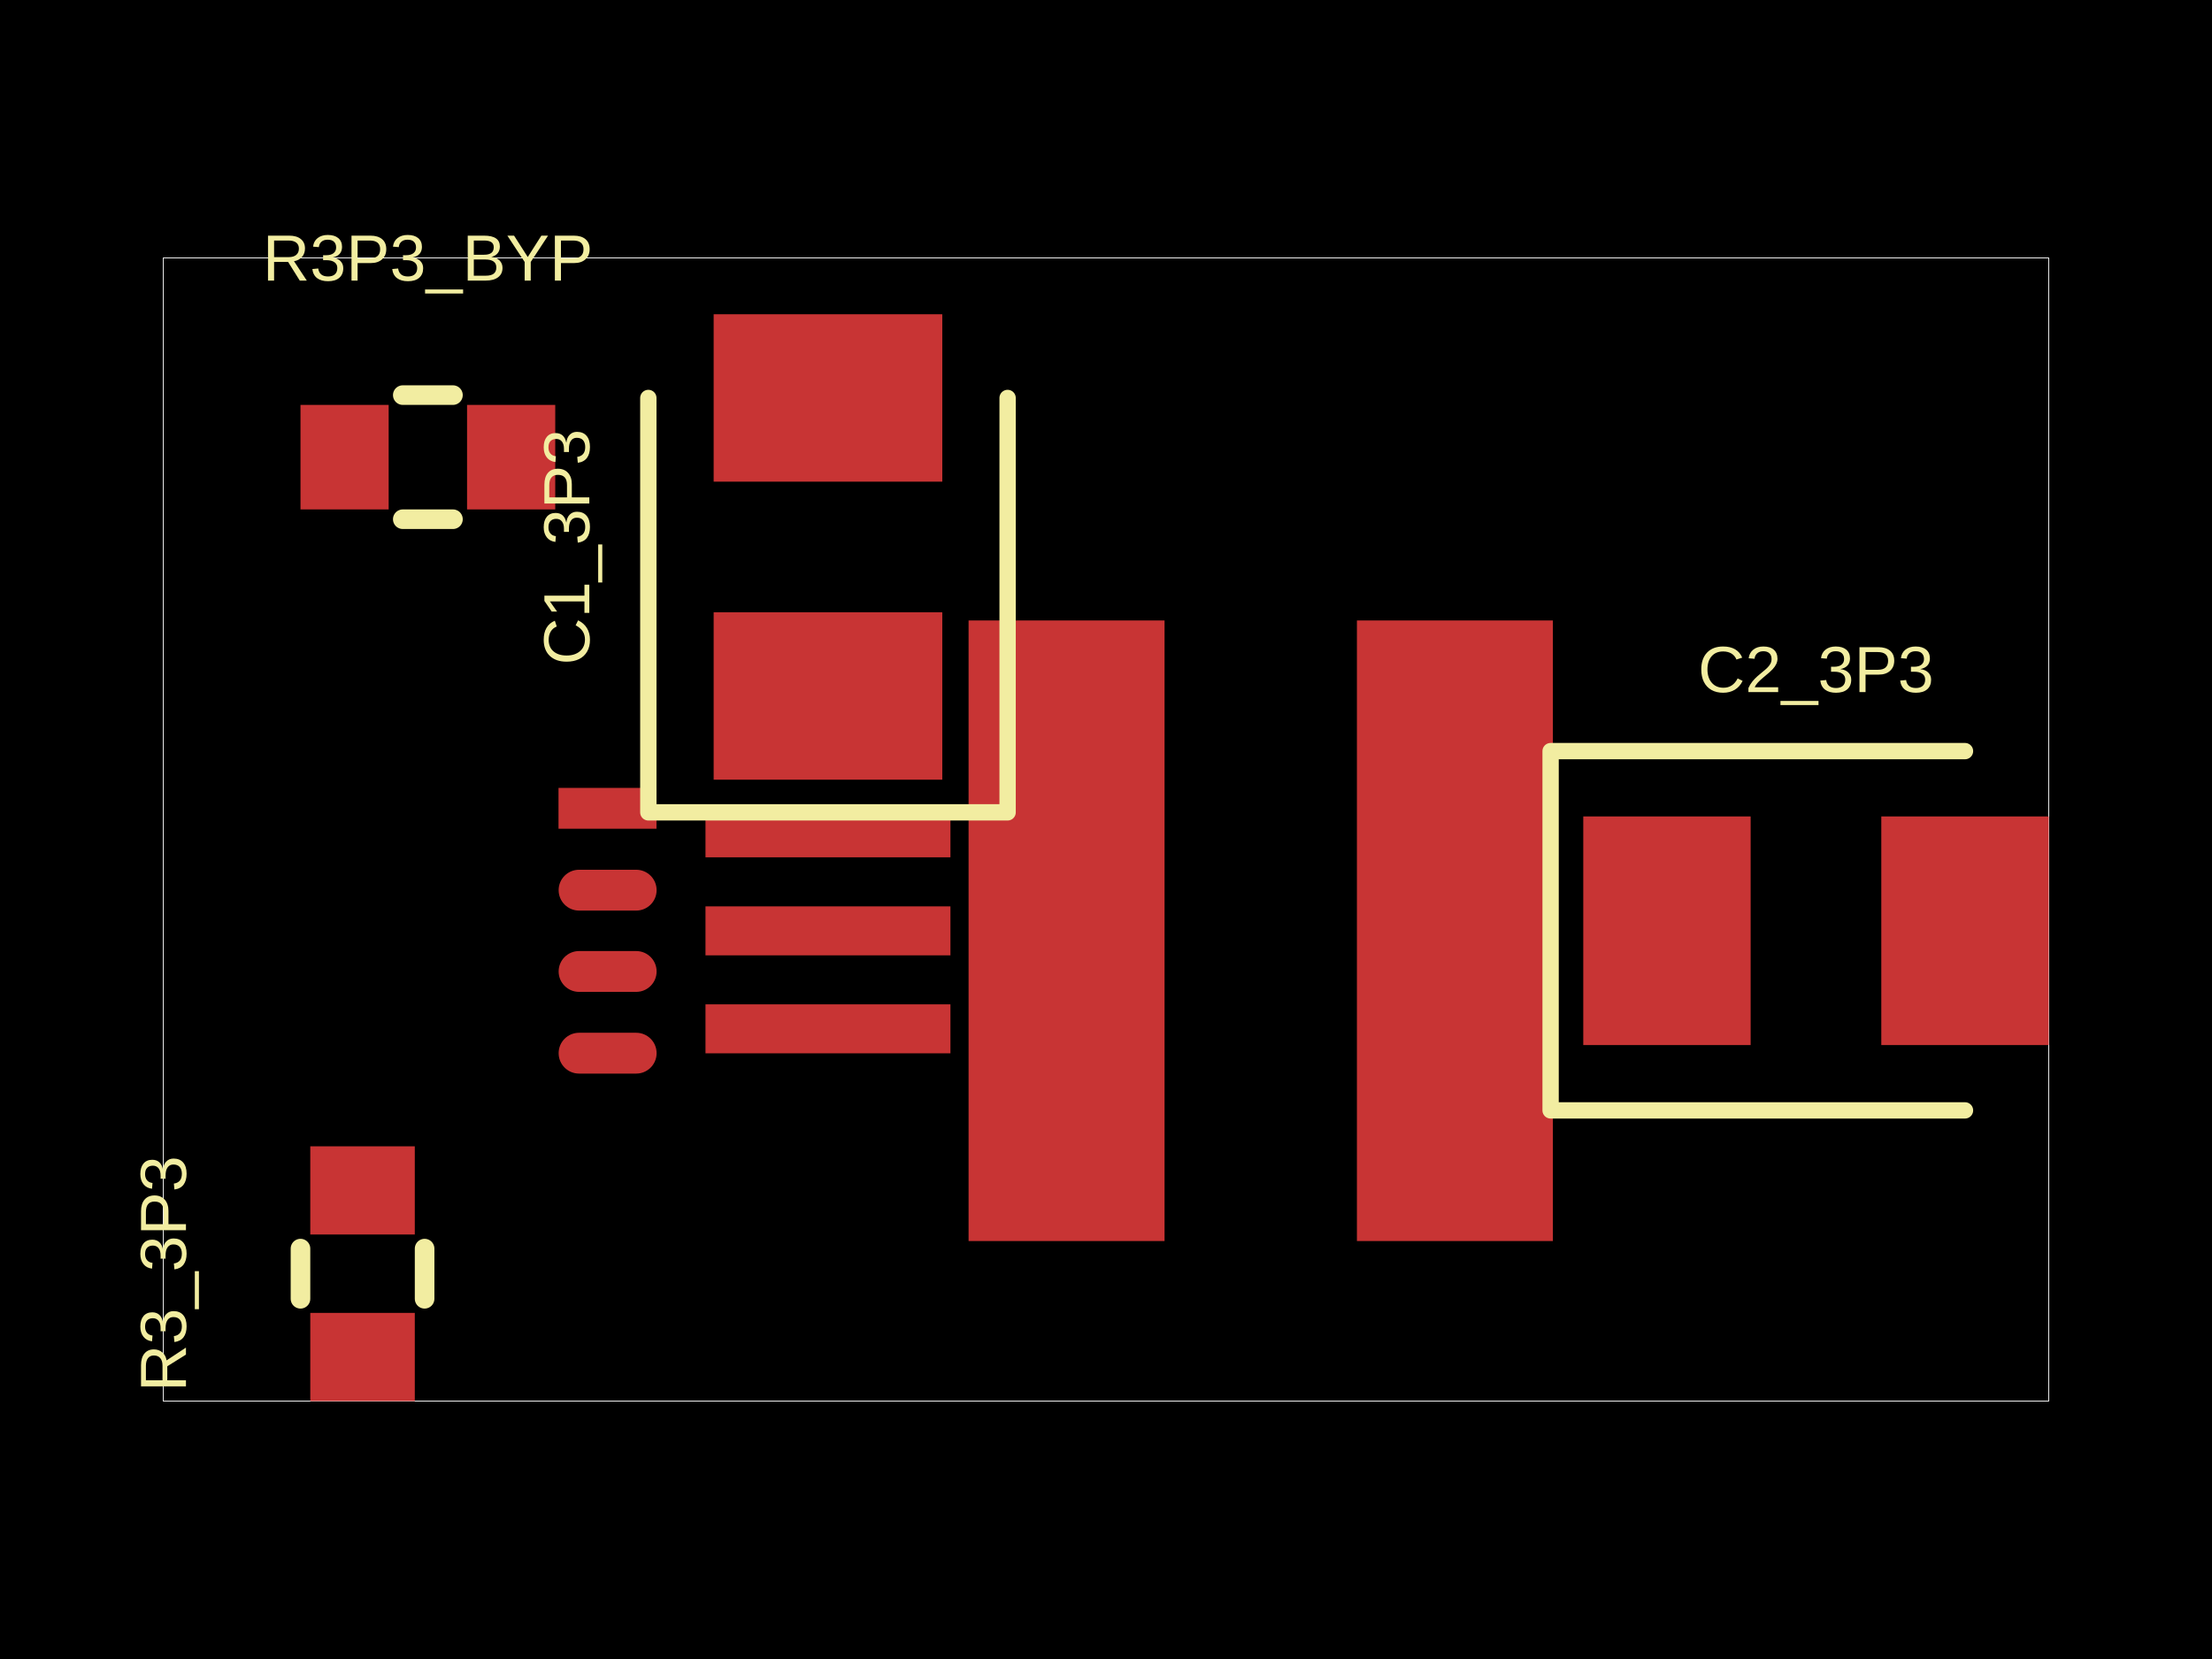
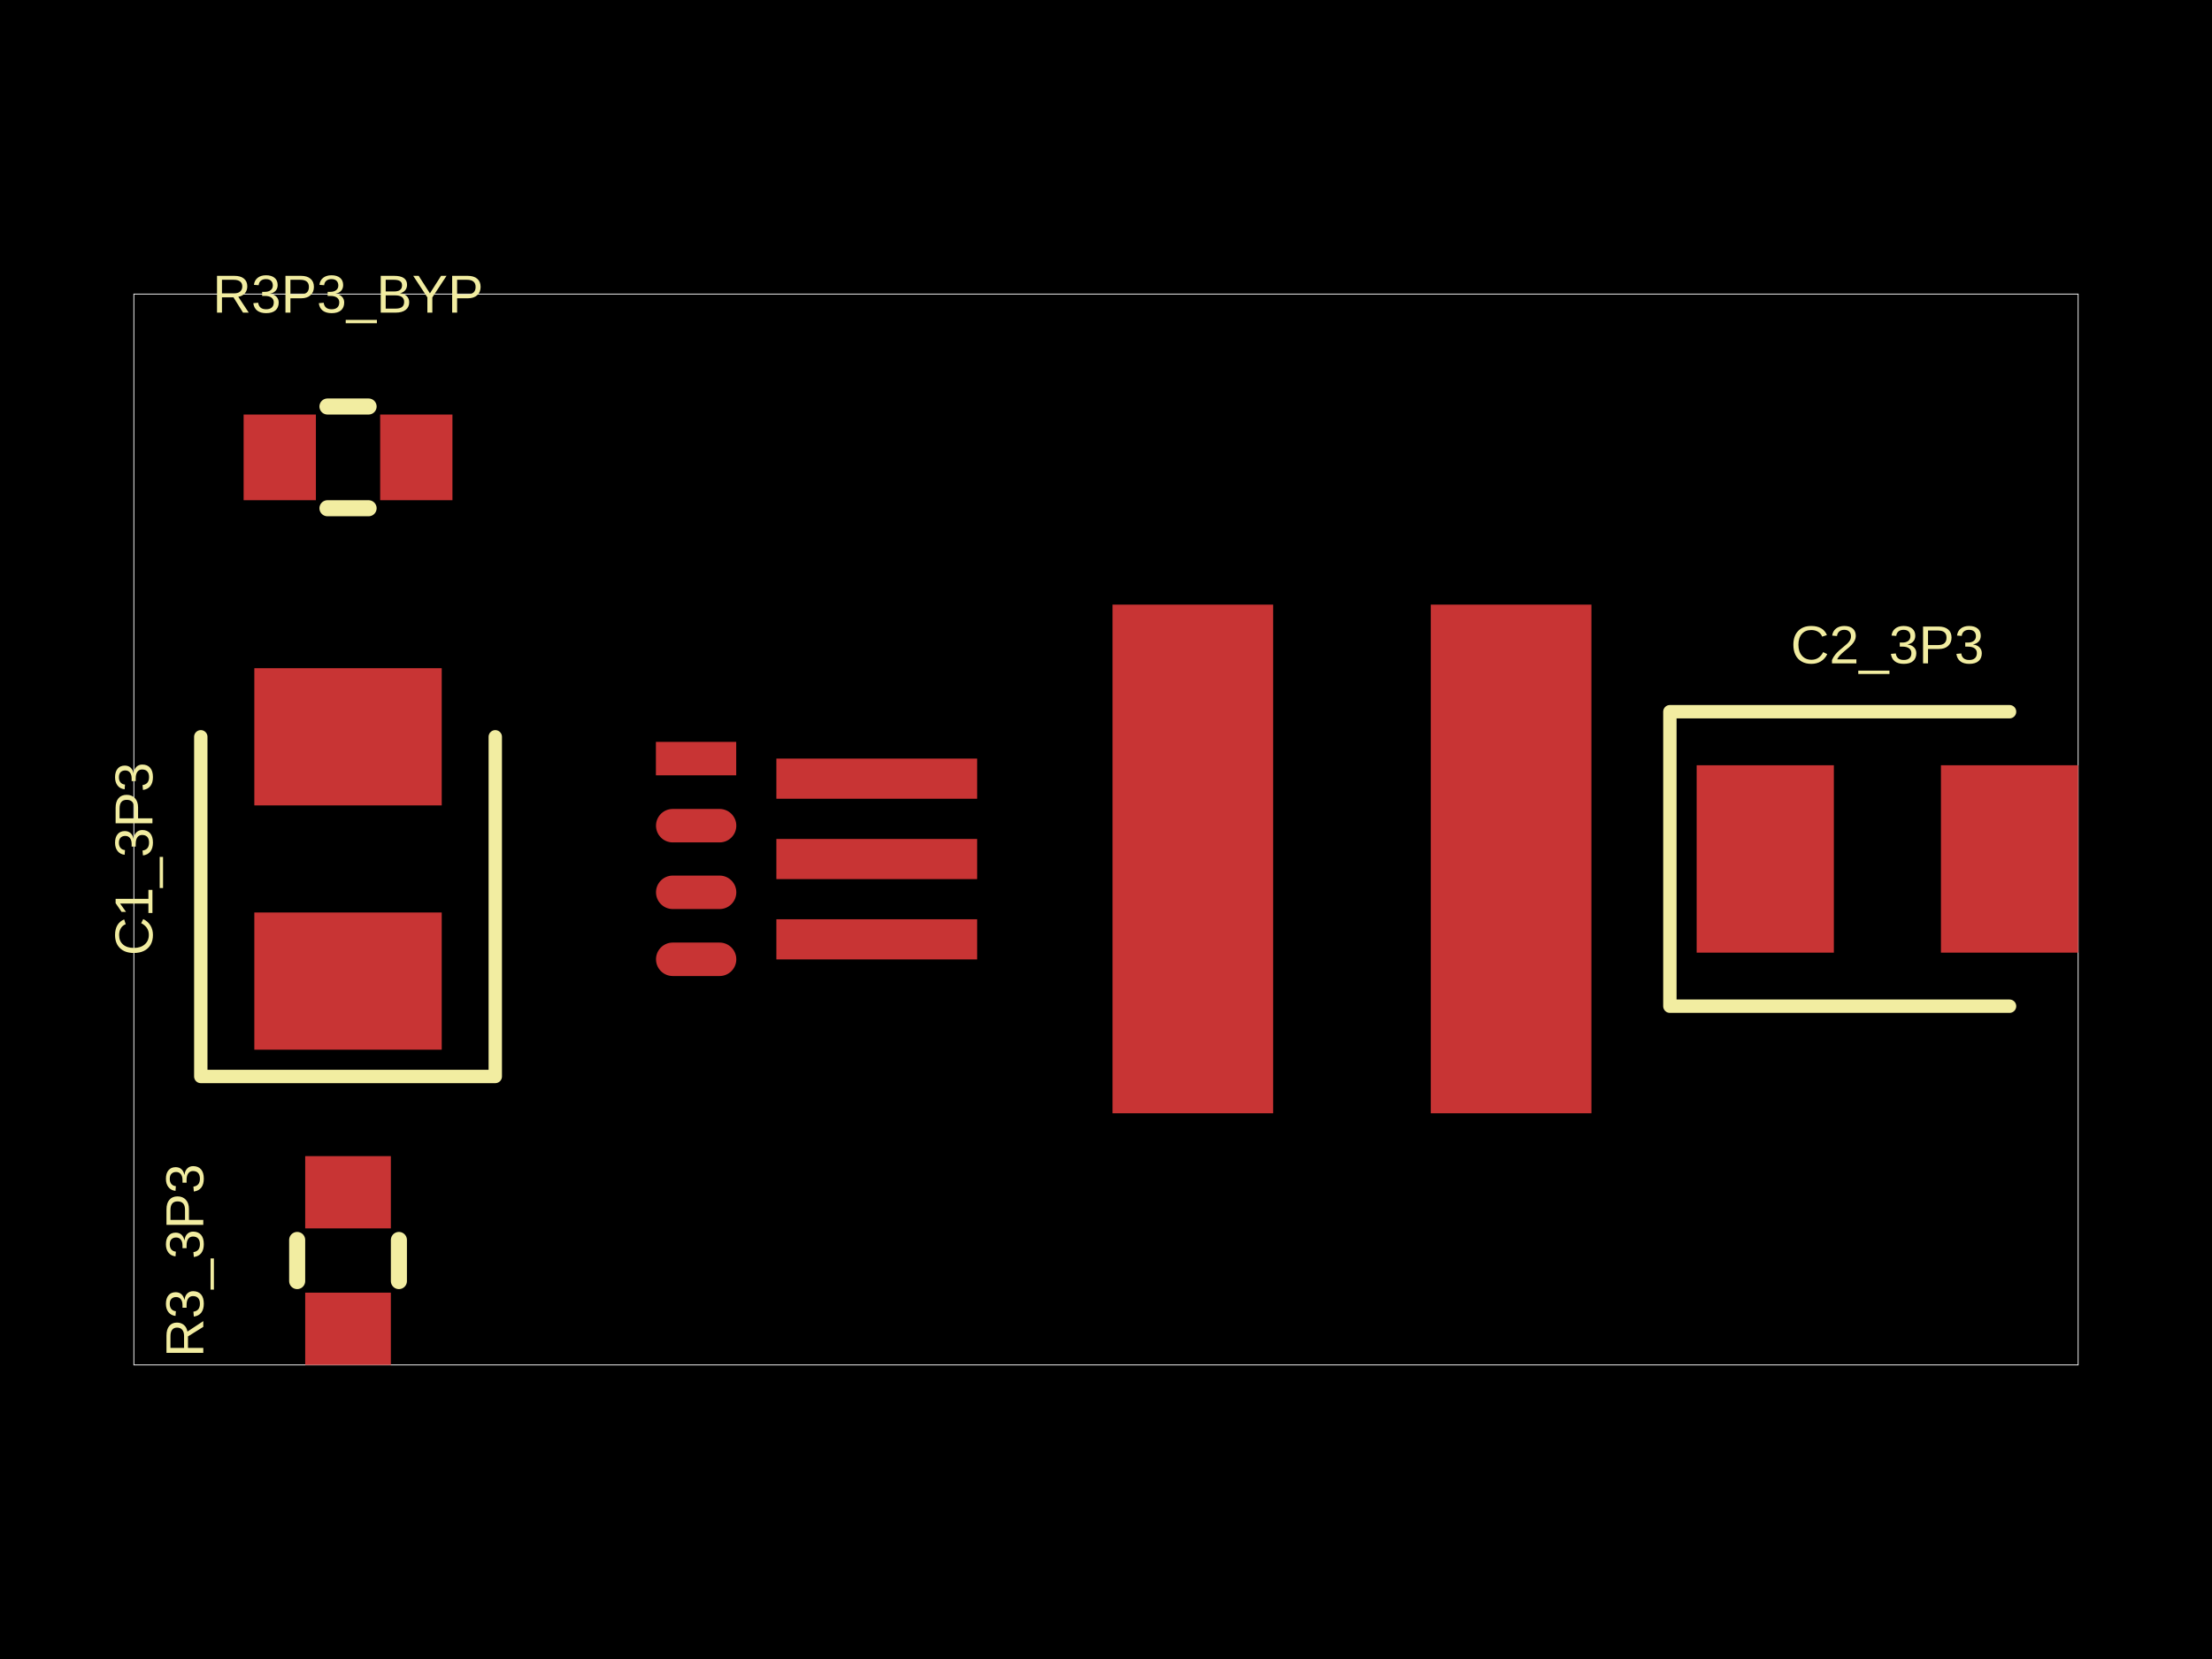
<svg xmlns="http://www.w3.org/2000/svg" width="800" height="600">
  <style />
  <rect class="boundary" x="0" y="0" fill="#000" width="800" height="600" data-type="pcb_background" data-pcb-layer="global" />
-   <rect class="pcb-boundary" fill="none" stroke="#fff" stroke-width="0.3" x="59.062" y="93.282" width="681.875" height="413.437" data-type="pcb_boundary" data-pcb-layer="global" />
-   <rect class="pcb-pad" fill="rgb(200, 52, 52)" x="201.994" y="284.958" width="35.434" height="14.766" data-type="pcb_smtpad" data-pcb-layer="top" data-pad-name="U3P3.EN" data-pad-net-name="EN_3P3" />
-   <rect class="pcb-pad" fill="rgb(200, 52, 52)" x="202.039" y="314.556" width="35.434" height="14.766" rx="7.383" ry="7.383" data-type="pcb_smtpad" data-pcb-layer="top" data-pad-name="U3P3.PG" />
-   <rect class="pcb-pad" fill="rgb(200, 52, 52)" x="202.039" y="343.96" width="35.434" height="14.766" rx="7.383" ry="7.383" data-type="pcb_smtpad" data-pcb-layer="top" data-pad-name="U3P3.FB" />
-   <rect class="pcb-pad" fill="rgb(200, 52, 52)" x="202.039" y="373.513" width="35.434" height="14.766" rx="7.383" ry="7.383" data-type="pcb_smtpad" data-pcb-layer="top" data-pad-name="U3P3.VOS" />
-   <rect class="pcb-pad" fill="rgb(200, 52, 52)" x="255.149" y="363.232" width="88.593" height="17.717" data-type="pcb_smtpad" data-pcb-layer="top" data-pad-name="U3P3.GND" data-pad-net-name="GND" />
-   <rect class="pcb-pad" fill="rgb(200, 52, 52)" x="255.149" y="327.798" width="88.593" height="17.717" data-type="pcb_smtpad" data-pcb-layer="top" data-pad-name="U3P3.SW" />
-   <rect class="pcb-pad" fill="rgb(200, 52, 52)" x="255.149" y="292.339" width="88.593" height="17.717" data-type="pcb_smtpad" data-pcb-layer="top" data-pad-name="U3P3.VIN" />
-   <rect class="pcb-pad" fill="rgb(200, 52, 52)" x="258.103" y="221.447" width="82.687" height="60.539" data-type="pcb_smtpad" data-pcb-layer="top" data-pad-name="C1_3P3.pin1" />
-   <rect class="pcb-pad" fill="rgb(200, 52, 52)" x="258.103" y="113.658" width="82.687" height="60.539" data-type="pcb_smtpad" data-pcb-layer="top" data-pad-name="C1_3P3.pin2" data-pad-net-name="GND" />
-   <rect class="pcb-pad" fill="rgb(200, 52, 52)" x="350.301" y="224.4" width="70.875" height="224.437" data-type="pcb_smtpad" data-pcb-layer="top" data-pad-name="L3P3.pin1" />
-   <rect class="pcb-pad" fill="rgb(200, 52, 52)" x="490.748" y="224.4" width="70.875" height="224.437" data-type="pcb_smtpad" data-pcb-layer="top" data-pad-name="L3P3.pin2" />
-   <rect class="pcb-pad" fill="rgb(200, 52, 52)" x="112.219" y="474.825" width="37.8" height="31.894" data-type="pcb_smtpad" data-pcb-layer="top" data-pad-name="R3_3P3.pin1" />
-   <rect class="pcb-pad" fill="rgb(200, 52, 52)" x="112.219" y="414.581" width="37.8" height="31.894" data-type="pcb_smtpad" data-pcb-layer="top" data-pad-name="R3_3P3.pin2" />
-   <rect class="pcb-pad" fill="rgb(200, 52, 52)" x="572.61" y="295.275" width="60.539" height="82.687" data-type="pcb_smtpad" data-pcb-layer="top" data-pad-name="C2_3P3.pin1" />
-   <rect class="pcb-pad" fill="rgb(200, 52, 52)" x="680.399" y="295.275" width="60.539" height="82.687" data-type="pcb_smtpad" data-pcb-layer="top" data-pad-name="C2_3P3.pin2" data-pad-net-name="GND" />
-   <rect class="pcb-pad" fill="rgb(200, 52, 52)" x="108.675" y="146.438" width="31.894" height="37.8" data-type="pcb_smtpad" data-pcb-layer="top" data-pad-name="R3P3_BYP.pin1" />
-   <rect class="pcb-pad" fill="rgb(200, 52, 52)" x="168.918" y="146.438" width="31.894" height="37.8" data-type="pcb_smtpad" data-pcb-layer="top" data-pad-name="R3P3_BYP.pin2" />
-   <path class="pcb-silkscreen pcb-silkscreen-top" d="M 234.478 143.928 L 234.478 293.798 L 364.415 293.798 L 364.415 143.928" fill="none" stroke="#f2eda1" stroke-width="5.906" stroke-linecap="round" stroke-linejoin="round" data-pcb-component-id="pcb_component_1" data-pcb-silkscreen-path-id="pcb_silkscreen_path_0" data-type="pcb_silkscreen_path" data-pcb-layer="top" />
-   <text x="0" y="0" dx="0" dy="0" fill="#f2eda1" font-family="Arial, sans-serif" font-size="23.625" text-anchor="middle" dominant-baseline="central" transform="matrix(6.123233995736766e-17,-1,1,6.123233995736766e-17,204.9465,197.8221)" class="pcb-silkscreen-text pcb-silkscreen-top" data-pcb-silkscreen-text-id="pcb_silkscreen_text_0" stroke="none" data-type="pcb_silkscreen_text" data-pcb-layer="top">C1_3P3</text>
-   <path class="pcb-silkscreen pcb-silkscreen-top" d="M 108.675 469.724 L 108.675 451.575" fill="none" stroke="#f2eda1" stroke-width="7.087" stroke-linecap="round" stroke-linejoin="round" data-pcb-component-id="pcb_component_3" data-pcb-silkscreen-path-id="pcb_silkscreen_path_1" data-type="pcb_silkscreen_path" data-pcb-layer="top" />
-   <path class="pcb-silkscreen pcb-silkscreen-top" d="M 153.562 469.724 L 153.562 451.575" fill="none" stroke="#f2eda1" stroke-width="7.087" stroke-linecap="round" stroke-linejoin="round" data-pcb-component-id="pcb_component_3" data-pcb-silkscreen-path-id="pcb_silkscreen_path_2" data-type="pcb_silkscreen_path" data-pcb-layer="top" />
-   <text x="0" y="0" dx="0" dy="0" fill="#f2eda1" font-family="Arial, sans-serif" font-size="23.625" text-anchor="middle" dominant-baseline="central" transform="matrix(6.123233995736766e-17,-1,1,6.123233995736766e-17,59.06238,460.6497)" class="pcb-silkscreen-text pcb-silkscreen-top" data-pcb-silkscreen-text-id="pcb_silkscreen_text_1" stroke="none" data-type="pcb_silkscreen_text" data-pcb-layer="top">R3_3P3</text>
-   <path class="pcb-silkscreen pcb-silkscreen-top" d="M 710.668 271.65 L 560.797 271.65 L 560.797 401.587 L 710.668 401.587" fill="none" stroke="#f2eda1" stroke-width="5.906" stroke-linecap="round" stroke-linejoin="round" data-pcb-component-id="pcb_component_4" data-pcb-silkscreen-path-id="pcb_silkscreen_path_3" data-type="pcb_silkscreen_path" data-pcb-layer="top" />
-   <text x="0" y="0" dx="0" dy="0" fill="#f2eda1" font-family="Arial, sans-serif" font-size="23.625" text-anchor="middle" dominant-baseline="central" transform="matrix(1,0,0,1,656.7737,242.1189)" class="pcb-silkscreen-text pcb-silkscreen-top" data-pcb-silkscreen-text-id="pcb_silkscreen_text_2" stroke="none" data-type="pcb_silkscreen_text" data-pcb-layer="top">C2_3P3</text>
-   <path class="pcb-silkscreen pcb-silkscreen-top" d="M 145.669 142.894 L 163.818 142.894" fill="none" stroke="#f2eda1" stroke-width="7.087" stroke-linecap="round" stroke-linejoin="round" data-pcb-component-id="pcb_component_5" data-pcb-silkscreen-path-id="pcb_silkscreen_path_4" data-type="pcb_silkscreen_path" data-pcb-layer="top" />
-   <path class="pcb-silkscreen pcb-silkscreen-top" d="M 145.669 187.781 L 163.818 187.781" fill="none" stroke="#f2eda1" stroke-width="7.087" stroke-linecap="round" stroke-linejoin="round" data-pcb-component-id="pcb_component_5" data-pcb-silkscreen-path-id="pcb_silkscreen_path_5" data-type="pcb_silkscreen_path" data-pcb-layer="top" />
-   <text x="0" y="0" dx="0" dy="0" fill="#f2eda1" font-family="Arial, sans-serif" font-size="23.625" text-anchor="middle" dominant-baseline="central" transform="matrix(1,0,0,1,154.7434,93.28165)" class="pcb-silkscreen-text pcb-silkscreen-top" data-pcb-silkscreen-text-id="pcb_silkscreen_text_3" stroke="none" data-type="pcb_silkscreen_text" data-pcb-layer="top">R3P3_BYP</text>
+   <rect class="pcb-boundary" fill="none" stroke="#fff" stroke-width="0.3" x="48.411" y="106.354" width="703.177" height="387.292" data-type="pcb_boundary" data-pcb-layer="global" />
+   <rect class="pcb-pad" fill="rgb(200, 52, 52)" x="237.217" y="268.306" width="29.044" height="12.103" data-type="pcb_smtpad" data-pcb-layer="top" data-pad-name="U3P3.EN" data-pad-net-name="EN_3P3" />
+   <rect class="pcb-pad" fill="rgb(200, 52, 52)" x="237.254" y="292.567" width="29.044" height="12.103" rx="6.052" ry="6.052" data-type="pcb_smtpad" data-pcb-layer="top" data-pad-name="U3P3.PG" />
+   <rect class="pcb-pad" fill="rgb(200, 52, 52)" x="237.254" y="316.668" width="29.044" height="12.103" rx="6.052" ry="6.052" data-type="pcb_smtpad" data-pcb-layer="top" data-pad-name="U3P3.FB" />
+   <rect class="pcb-pad" fill="rgb(200, 52, 52)" x="237.254" y="340.892" width="29.044" height="12.103" rx="6.052" ry="6.052" data-type="pcb_smtpad" data-pcb-layer="top" data-pad-name="U3P3.VOS" />
+   <rect class="pcb-pad" fill="rgb(200, 52, 52)" x="280.786" y="332.465" width="72.617" height="14.522" data-type="pcb_smtpad" data-pcb-layer="top" data-pad-name="U3P3.GND" data-pad-net-name="GND" />
+   <rect class="pcb-pad" fill="rgb(200, 52, 52)" x="280.786" y="303.42" width="72.617" height="14.522" data-type="pcb_smtpad" data-pcb-layer="top" data-pad-name="U3P3.SW" />
+   <rect class="pcb-pad" fill="rgb(200, 52, 52)" x="280.786" y="274.356" width="72.617" height="14.522" data-type="pcb_smtpad" data-pcb-layer="top" data-pad-name="U3P3.VIN" />
+   <rect class="pcb-pad" fill="rgb(200, 52, 52)" x="91.982" y="330.015" width="67.776" height="49.622" data-type="pcb_smtpad" data-pcb-layer="top" data-pad-name="C1_3P3.pin1" />
+   <rect class="pcb-pad" fill="rgb(200, 52, 52)" x="91.982" y="241.664" width="67.776" height="49.622" data-type="pcb_smtpad" data-pcb-layer="top" data-pad-name="C1_3P3.pin2" data-pad-net-name="GND" />
+   <rect class="pcb-pad" fill="rgb(200, 52, 52)" x="402.349" y="218.669" width="58.094" height="183.963" data-type="pcb_smtpad" data-pcb-layer="top" data-pad-name="L3P3.pin1" />
+   <rect class="pcb-pad" fill="rgb(200, 52, 52)" x="517.469" y="218.669" width="58.094" height="183.963" data-type="pcb_smtpad" data-pcb-layer="top" data-pad-name="L3P3.pin2" />
+   <rect class="pcb-pad" fill="rgb(200, 52, 52)" x="110.378" y="467.504" width="30.983" height="26.142" data-type="pcb_smtpad" data-pcb-layer="top" data-pad-name="R3_3P3.pin1" />
+   <rect class="pcb-pad" fill="rgb(200, 52, 52)" x="110.378" y="418.124" width="30.983" height="26.142" data-type="pcb_smtpad" data-pcb-layer="top" data-pad-name="R3_3P3.pin2" />
+   <rect class="pcb-pad" fill="rgb(200, 52, 52)" x="613.616" y="276.762" width="49.622" height="67.776" data-type="pcb_smtpad" data-pcb-layer="top" data-pad-name="C2_3P3.pin1" />
+   <rect class="pcb-pad" fill="rgb(200, 52, 52)" x="701.967" y="276.762" width="49.622" height="67.776" data-type="pcb_smtpad" data-pcb-layer="top" data-pad-name="C2_3P3.pin2" data-pad-net-name="GND" />
+   <rect class="pcb-pad" fill="rgb(200, 52, 52)" x="88.109" y="149.924" width="26.142" height="30.983" data-type="pcb_smtpad" data-pcb-layer="top" data-pad-name="R3P3_BYP.pin1" />
+   <rect class="pcb-pad" fill="rgb(200, 52, 52)" x="137.489" y="149.924" width="26.142" height="30.983" data-type="pcb_smtpad" data-pcb-layer="top" data-pad-name="R3P3_BYP.pin2" />
+   <path class="pcb-silkscreen pcb-silkscreen-top" d="M 72.617 266.475 L 72.617 389.319 L 179.123 389.319 L 179.123 266.475" fill="none" stroke="#f2eda1" stroke-width="4.841" stroke-linecap="round" stroke-linejoin="round" data-pcb-component-id="pcb_component_1" data-pcb-silkscreen-path-id="pcb_silkscreen_path_0" data-type="pcb_silkscreen_path" data-pcb-layer="top" />
+   <text x="0" y="0" dx="0" dy="0" fill="#f2eda1" font-family="Arial, sans-serif" font-size="19.365" text-anchor="middle" dominant-baseline="central" transform="matrix(6.123233995736766e-17,-1,1,6.123233995736766e-17,48.4115,310.6505)" class="pcb-silkscreen-text pcb-silkscreen-top" data-pcb-silkscreen-text-id="pcb_silkscreen_text_0" stroke="none" data-type="pcb_silkscreen_text" data-pcb-layer="top">C1_3P3</text>
+   <path class="pcb-silkscreen pcb-silkscreen-top" d="M 107.474 463.323 L 107.474 448.447" fill="none" stroke="#f2eda1" stroke-width="5.809" stroke-linecap="round" stroke-linejoin="round" data-pcb-component-id="pcb_component_3" data-pcb-silkscreen-path-id="pcb_silkscreen_path_1" data-type="pcb_silkscreen_path" data-pcb-layer="top" />
+   <path class="pcb-silkscreen pcb-silkscreen-top" d="M 144.266 463.323 L 144.266 448.447" fill="none" stroke="#f2eda1" stroke-width="5.809" stroke-linecap="round" stroke-linejoin="round" data-pcb-component-id="pcb_component_3" data-pcb-silkscreen-path-id="pcb_silkscreen_path_2" data-type="pcb_silkscreen_path" data-pcb-layer="top" />
+   <text x="0" y="0" dx="0" dy="0" fill="#f2eda1" font-family="Arial, sans-serif" font-size="19.365" text-anchor="middle" dominant-baseline="central" transform="matrix(6.123233995736766e-17,-1,1,6.123233995736766e-17,66.80787,455.885)" class="pcb-silkscreen-text pcb-silkscreen-top" data-pcb-silkscreen-text-id="pcb_silkscreen_text_1" stroke="none" data-type="pcb_silkscreen_text" data-pcb-layer="top">R3_3P3</text>
+   <path class="pcb-silkscreen pcb-silkscreen-top" d="M 726.778 257.398 L 603.933 257.398 L 603.933 363.903 L 726.778 363.903" fill="none" stroke="#f2eda1" stroke-width="4.841" stroke-linecap="round" stroke-linejoin="round" data-pcb-component-id="pcb_component_4" data-pcb-silkscreen-path-id="pcb_silkscreen_path_3" data-type="pcb_silkscreen_path" data-pcb-layer="top" />
+   <text x="0" y="0" dx="0" dy="0" fill="#f2eda1" font-family="Arial, sans-serif" font-size="19.365" text-anchor="middle" dominant-baseline="central" transform="matrix(1,0,0,1,682.6021,233.1921)" class="pcb-silkscreen-text pcb-silkscreen-top" data-pcb-silkscreen-text-id="pcb_silkscreen_text_2" stroke="none" data-type="pcb_silkscreen_text" data-pcb-layer="top">C2_3P3</text>
+   <path class="pcb-silkscreen pcb-silkscreen-top" d="M 118.432 147.02 L 133.308 147.02" fill="none" stroke="#f2eda1" stroke-width="5.809" stroke-linecap="round" stroke-linejoin="round" data-pcb-component-id="pcb_component_5" data-pcb-silkscreen-path-id="pcb_silkscreen_path_4" data-type="pcb_silkscreen_path" data-pcb-layer="top" />
+   <path class="pcb-silkscreen pcb-silkscreen-top" d="M 118.432 183.812 L 133.308 183.812" fill="none" stroke="#f2eda1" stroke-width="5.809" stroke-linecap="round" stroke-linejoin="round" data-pcb-component-id="pcb_component_5" data-pcb-silkscreen-path-id="pcb_silkscreen_path_5" data-type="pcb_silkscreen_path" data-pcb-layer="top" />
+   <text x="0" y="0" dx="0" dy="0" fill="#f2eda1" font-family="Arial, sans-serif" font-size="19.365" text-anchor="middle" dominant-baseline="central" transform="matrix(1,0,0,1,125.8699,106.354)" class="pcb-silkscreen-text pcb-silkscreen-top" data-pcb-silkscreen-text-id="pcb_silkscreen_text_3" stroke="none" data-type="pcb_silkscreen_text" data-pcb-layer="top">R3P3_BYP</text>
</svg>
